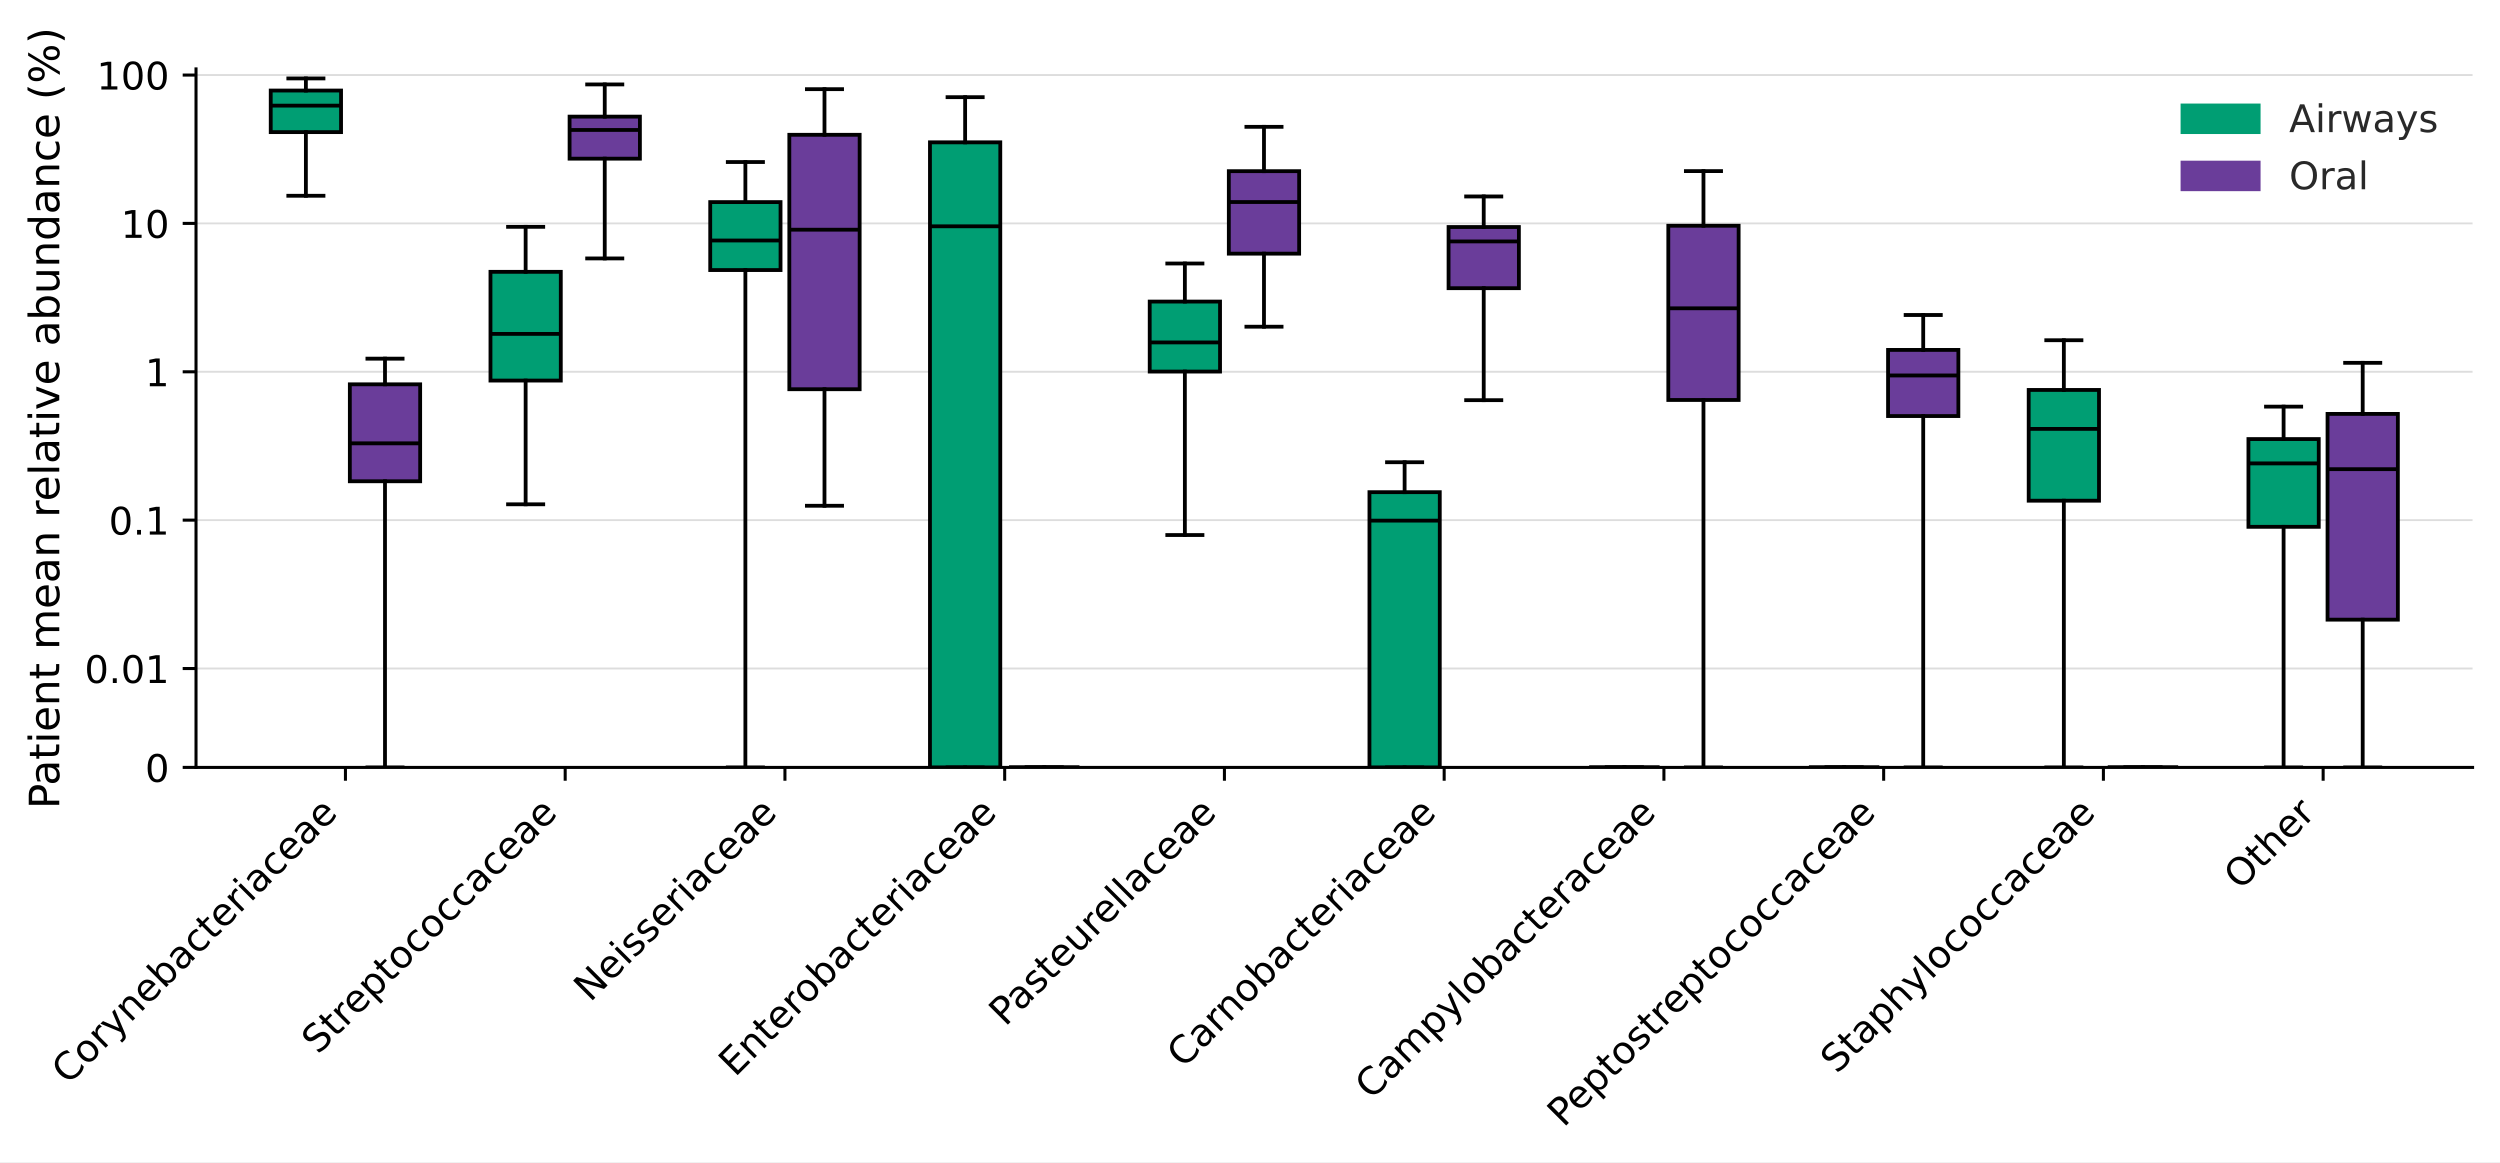
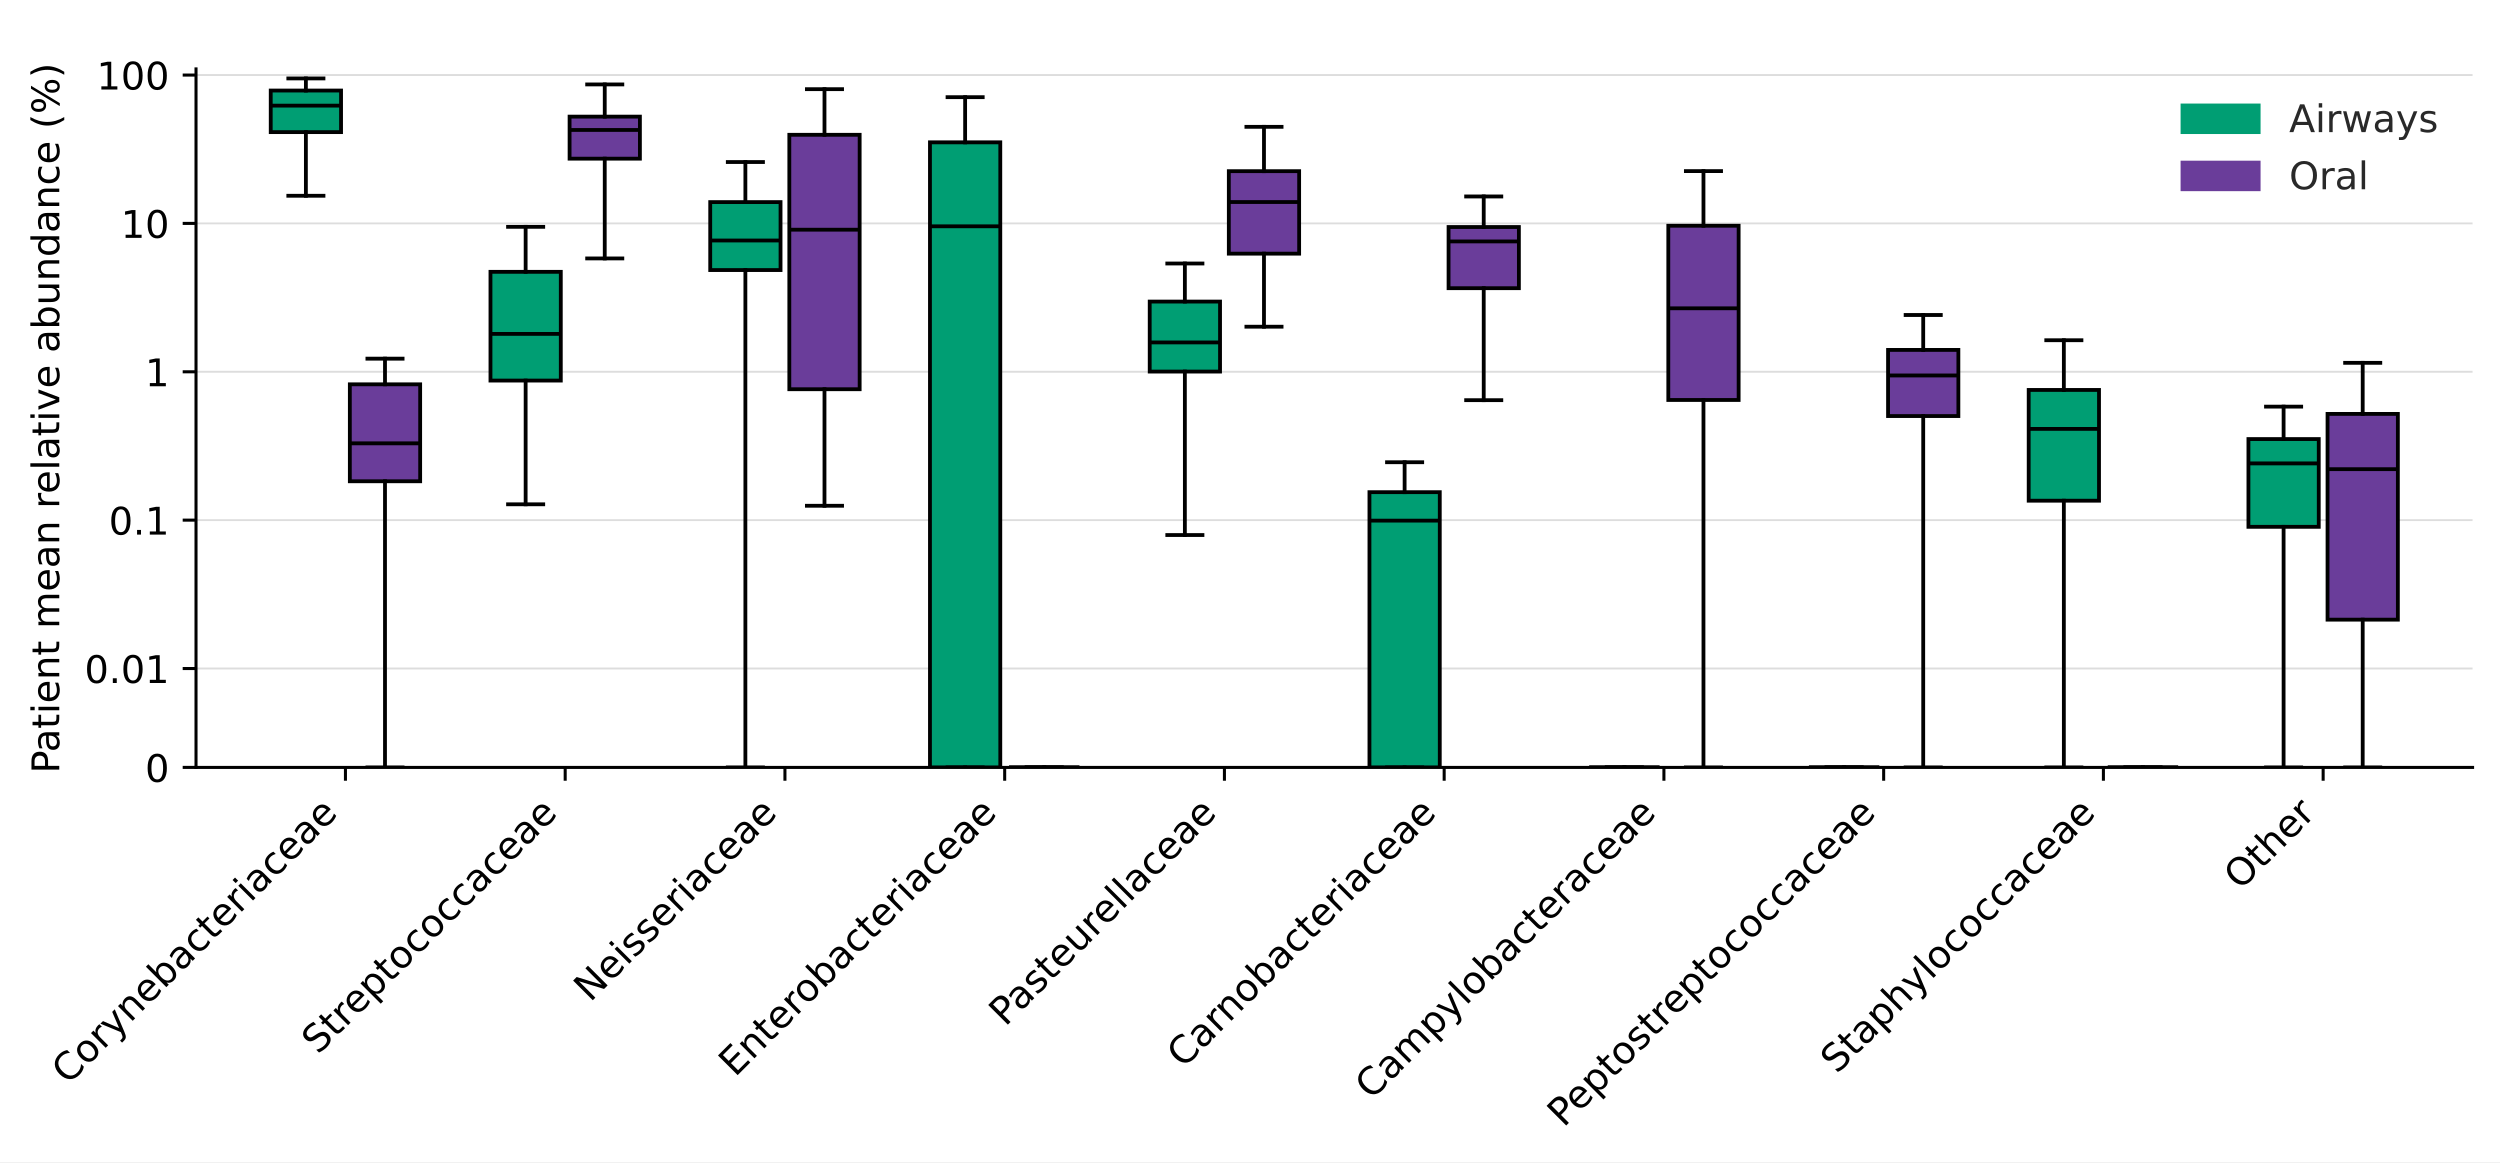
<svg xmlns="http://www.w3.org/2000/svg" xmlns:xlink="http://www.w3.org/1999/xlink" width="656.4pt" height="305.108pt" viewBox="0 0 656.4 305.108" version="1.1">
  <defs>
    <style type="text/css">*{stroke-linejoin: round; stroke-linecap: butt}</style>
  </defs>
  <g id="figure_1">
    <g id="patch_1">
      <path d="M 0 305.108 L 656.4 305.108 L 656.4 0 L 0 0 z " style="fill: #ffffff" />
    </g>
    <g id="axes_1">
      <g id="patch_2">
        <path d="M 51.466 201.494 L 649.2 201.494 L 649.2 18.092 L 51.466 18.092 z " style="fill: #ffffff" />
      </g>
      <g id="matplotlib.axis_1">
        <g id="xtick_1">
          <g id="line2d_1">
            <defs>
              <path id="m7e1e2d2e5b" d="M 0 0 L 0 3.5 " style="stroke: #000000; stroke-width: 0.8" />
            </defs>
            <g>
              <use xlink:href="#m7e1e2d2e5b" x="90.7" y="201.494" style="stroke: #000000; stroke-width: 0.8" />
            </g>
          </g>
          <g id="text_1">
            <text style="font-size: 10px; font-family: 'DejaVu Sans'" transform="translate(17.85191 285.0165) rotate(-45)">Corynebacteriaceae</text>
          </g>
        </g>
        <g id="xtick_2">
          <g id="line2d_2">
            <g>
              <use xlink:href="#m7e1e2d2e5b" x="148.396" y="201.494" style="stroke: #000000; stroke-width: 0.8" />
            </g>
          </g>
          <g id="text_2">
            <text style="font-size: 10px; font-family: 'DejaVu Sans'" transform="translate(83.49978 277.0643) rotate(-45)">Streptococcaceae</text>
          </g>
        </g>
        <g id="xtick_3">
          <g id="line2d_3">
            <g>
              <use xlink:href="#m7e1e2d2e5b" x="206.092" y="201.494" style="stroke: #000000; stroke-width: 0.8" />
            </g>
          </g>
          <g id="text_3">
            <text style="font-size: 10px; font-family: 'DejaVu Sans'" transform="translate(154.9426 263.3182) rotate(-45)">Neisseriaceae</text>
          </g>
        </g>
        <g id="xtick_4">
          <g id="line2d_4">
            <g>
              <use xlink:href="#m7e1e2d2e5b" x="263.789" y="201.494" style="stroke: #000000; stroke-width: 0.8" />
            </g>
          </g>
          <g id="text_4">
            <text style="font-size: 10px; font-family: 'DejaVu Sans'" transform="translate(192.9791 282.978) rotate(-45)">Enterobacteriaceae</text>
          </g>
        </g>
        <g id="xtick_5">
          <g id="line2d_5">
            <g>
              <use xlink:href="#m7e1e2d2e5b" x="321.485" y="201.494" style="stroke: #000000; stroke-width: 0.8" />
            </g>
          </g>
          <g id="text_5">
            <text style="font-size: 10px; font-family: 'DejaVu Sans'" transform="translate(263.9314 269.722) rotate(-45)">Pasteurellaceae</text>
          </g>
        </g>
        <g id="xtick_6">
          <g id="line2d_6">
            <g>
              <use xlink:href="#m7e1e2d2e5b" x="379.181" y="201.494" style="stroke: #000000; stroke-width: 0.8" />
            </g>
          </g>
          <g id="text_6">
            <text style="font-size: 10px; font-family: 'DejaVu Sans'" transform="translate(310.6597 280.6899) rotate(-45)">Carnobacteriaceae</text>
          </g>
        </g>
        <g id="xtick_7">
          <g id="line2d_7">
            <g>
              <use xlink:href="#m7e1e2d2e5b" x="436.877" y="201.494" style="stroke: #000000; stroke-width: 0.8" />
            </g>
          </g>
          <g id="text_7">
            <text style="font-size: 10px; font-family: 'DejaVu Sans'" transform="translate(360.0585 288.9873) rotate(-45)">Campylobacteraceae</text>
          </g>
        </g>
        <g id="xtick_8">
          <g id="line2d_8">
            <g>
              <use xlink:href="#m7e1e2d2e5b" x="494.574" y="201.494" style="stroke: #000000; stroke-width: 0.8" />
            </g>
          </g>
          <g id="text_8">
            <text style="font-size: 10px; font-family: 'DejaVu Sans'" transform="translate(410.5323 296.2092) rotate(-45)">Peptostreptococcaceae</text>
          </g>
        </g>
        <g id="xtick_9">
          <g id="line2d_9">
            <g>
              <use xlink:href="#m7e1e2d2e5b" x="552.27" y="201.494" style="stroke: #000000; stroke-width: 0.8" />
            </g>
          </g>
          <g id="text_9">
            <text style="font-size: 10px; font-family: 'DejaVu Sans'" transform="translate(482.2834 282.1549) rotate(-45)">Staphylococcaceae</text>
          </g>
        </g>
        <g id="xtick_10">
          <g id="line2d_10">
            <g>
              <use xlink:href="#m7e1e2d2e5b" x="609.966" y="201.494" style="stroke: #000000; stroke-width: 0.8" />
            </g>
          </g>
          <g id="text_10">
            <text style="font-size: 10px; font-family: 'DejaVu Sans'" transform="translate(588.19 233.9446) rotate(-45)">Other</text>
          </g>
        </g>
      </g>
      <g id="matplotlib.axis_2">
        <g id="ytick_1">
          <g id="line2d_11">
            <path d="M 51.466 201.494 L 649.2 201.494 " clip-path="url(#pf8852e4761)" style="fill: none; stroke: #dddddd; stroke-width: 0.5; stroke-linecap: square" />
          </g>
          <g id="line2d_12">
            <defs>
              <path id="m4d95c9ac44" d="M 0 0 L -3.5 0 " style="stroke: #000000; stroke-width: 0.8" />
            </defs>
            <g>
              <use xlink:href="#m4d95c9ac44" x="51.466" y="201.494" style="stroke: #000000; stroke-width: 0.8" />
            </g>
          </g>
          <g id="text_11">
            <text style="font-size: 10px; font-family: 'DejaVu Sans'; text-anchor: end" x="44.466" y="205.293" transform="rotate(-0 44.46648 205.2931)">0</text>
          </g>
        </g>
        <g id="ytick_2">
          <g id="line2d_13">
            <path d="M 51.466 175.524 L 649.2 175.524 " clip-path="url(#pf8852e4761)" style="fill: none; stroke: #dddddd; stroke-width: 0.5; stroke-linecap: square" />
          </g>
          <g id="line2d_14">
            <g>
              <use xlink:href="#m4d95c9ac44" x="51.466" y="175.524" style="stroke: #000000; stroke-width: 0.8" />
            </g>
          </g>
          <g id="text_12">
            <text style="font-size: 10px; font-family: 'DejaVu Sans'; text-anchor: end" x="44.466" y="179.323" transform="rotate(-0 44.46648 179.3231)">0.01</text>
          </g>
        </g>
        <g id="ytick_3">
          <g id="line2d_15">
            <path d="M 51.466 136.569 L 649.2 136.569 " clip-path="url(#pf8852e4761)" style="fill: none; stroke: #dddddd; stroke-width: 0.5; stroke-linecap: square" />
          </g>
          <g id="line2d_16">
            <g>
              <use xlink:href="#m4d95c9ac44" x="51.466" y="136.569" style="stroke: #000000; stroke-width: 0.8" />
            </g>
          </g>
          <g id="text_13">
            <text style="font-size: 10px; font-family: 'DejaVu Sans'; text-anchor: end" x="44.466" y="140.368" transform="rotate(-0 44.46648 140.3681)">0.1</text>
          </g>
        </g>
        <g id="ytick_4">
          <g id="line2d_17">
            <path d="M 51.466 97.614 L 649.2 97.614 " clip-path="url(#pf8852e4761)" style="fill: none; stroke: #dddddd; stroke-width: 0.5; stroke-linecap: square" />
          </g>
          <g id="line2d_18">
            <g>
              <use xlink:href="#m4d95c9ac44" x="51.466" y="97.614" style="stroke: #000000; stroke-width: 0.8" />
            </g>
          </g>
          <g id="text_14">
            <text style="font-size: 10px; font-family: 'DejaVu Sans'; text-anchor: end" x="44.466" y="101.413" transform="rotate(-0 44.46648 101.4131)">1</text>
          </g>
        </g>
        <g id="ytick_5">
          <g id="line2d_19">
            <path d="M 51.466 58.659 L 649.2 58.659 " clip-path="url(#pf8852e4761)" style="fill: none; stroke: #dddddd; stroke-width: 0.5; stroke-linecap: square" />
          </g>
          <g id="line2d_20">
            <g>
              <use xlink:href="#m4d95c9ac44" x="51.466" y="58.659" style="stroke: #000000; stroke-width: 0.8" />
            </g>
          </g>
          <g id="text_15">
            <text style="font-size: 10px; font-family: 'DejaVu Sans'; text-anchor: end" x="44.466" y="62.458" transform="rotate(-0 44.46648 62.45811)">10</text>
          </g>
        </g>
        <g id="ytick_6">
          <g id="line2d_21">
            <path d="M 51.466 19.704 L 649.2 19.704 " clip-path="url(#pf8852e4761)" style="fill: none; stroke: #dddddd; stroke-width: 0.5; stroke-linecap: square" />
          </g>
          <g id="line2d_22">
            <g>
              <use xlink:href="#m4d95c9ac44" x="51.466" y="19.704" style="stroke: #000000; stroke-width: 0.8" />
            </g>
          </g>
          <g id="text_16">
            <text style="font-size: 10px; font-family: 'DejaVu Sans'; text-anchor: end" x="44.466" y="23.503" transform="rotate(-0 44.46648 23.50311)">100</text>
          </g>
        </g>
        <g id="text_17">
-           <text style="font-size: 11px; font-family: 'DejaVu Sans'; text-anchor: middle" x="15.558" y="109.793" transform="rotate(-90 15.55828 109.793)">Patient mean relative abundance (%)</text>
+           <text style="font-size: 10px; font-family: 'DejaVu Sans'; text-anchor: middle" x="15.558" y="109.793" transform="rotate(-90 15.55828 109.793)">Patient mean relative abundance (%)</text>
        </g>
      </g>
      <g id="patch_3">
        <path d="M 71.083 34.689 L 89.546 34.689 L 89.546 23.772 L 71.083 23.772 L 71.083 34.689 z " clip-path="url(#pf8852e4761)" style="fill: #009e73; stroke: #000000; stroke-linejoin: miter" />
      </g>
      <g id="line2d_23">
        <path d="M 80.315 34.689 L 80.315 51.403 " clip-path="url(#pf8852e4761)" style="fill: none; stroke: #000000; stroke-linecap: square" />
      </g>
      <g id="line2d_24">
        <path d="M 80.315 23.772 L 80.315 20.586 " clip-path="url(#pf8852e4761)" style="fill: none; stroke: #000000; stroke-linecap: square" />
      </g>
      <g id="line2d_25">
        <path d="M 75.699 51.403 L 84.93 51.403 " clip-path="url(#pf8852e4761)" style="fill: none; stroke: #000000; stroke-linecap: square" />
      </g>
      <g id="line2d_26">
        <path d="M 75.699 20.586 L 84.93 20.586 " clip-path="url(#pf8852e4761)" style="fill: none; stroke: #000000; stroke-linecap: square" />
      </g>
      <g id="patch_4">
        <path d="M 128.779 99.922 L 147.242 99.922 L 147.242 71.372 L 128.779 71.372 L 128.779 99.922 z " clip-path="url(#pf8852e4761)" style="fill: #009e73; stroke: #000000; stroke-linejoin: miter" />
      </g>
      <g id="line2d_27">
        <path d="M 138.011 99.922 L 138.011 132.406 " clip-path="url(#pf8852e4761)" style="fill: none; stroke: #000000; stroke-linecap: square" />
      </g>
      <g id="line2d_28">
        <path d="M 138.011 71.372 L 138.011 59.552 " clip-path="url(#pf8852e4761)" style="fill: none; stroke: #000000; stroke-linecap: square" />
      </g>
      <g id="line2d_29">
        <path d="M 133.395 132.406 L 142.627 132.406 " clip-path="url(#pf8852e4761)" style="fill: none; stroke: #000000; stroke-linecap: square" />
      </g>
      <g id="line2d_30">
        <path d="M 133.395 59.552 L 142.627 59.552 " clip-path="url(#pf8852e4761)" style="fill: none; stroke: #000000; stroke-linecap: square" />
      </g>
      <g id="patch_5">
        <path d="M 186.476 70.906 L 204.938 70.906 L 204.938 53.064 L 186.476 53.064 L 186.476 70.906 z " clip-path="url(#pf8852e4761)" style="fill: #009e73; stroke: #000000; stroke-linejoin: miter" />
      </g>
      <g id="line2d_31">
        <path d="M 195.707 70.906 L 195.707 201.494 " clip-path="url(#pf8852e4761)" style="fill: none; stroke: #000000; stroke-linecap: square" />
      </g>
      <g id="line2d_32">
        <path d="M 195.707 53.064 L 195.707 42.538 " clip-path="url(#pf8852e4761)" style="fill: none; stroke: #000000; stroke-linecap: square" />
      </g>
      <g id="line2d_33">
        <path d="M 191.091 201.494 L 200.323 201.494 " clip-path="url(#pf8852e4761)" style="fill: none; stroke: #000000; stroke-linecap: square" />
      </g>
      <g id="line2d_34">
        <path d="M 191.091 42.538 L 200.323 42.538 " clip-path="url(#pf8852e4761)" style="fill: none; stroke: #000000; stroke-linecap: square" />
      </g>
      <g id="patch_6">
        <path d="M 244.172 201.494 L 262.635 201.494 L 262.635 37.371 L 244.172 37.371 L 244.172 201.494 z " clip-path="url(#pf8852e4761)" style="fill: #009e73; stroke: #000000; stroke-linejoin: miter" />
      </g>
      <g id="line2d_35">
        <path d="M 253.403 201.494 L 253.403 201.494 " clip-path="url(#pf8852e4761)" style="fill: none; stroke: #000000; stroke-linecap: square" />
      </g>
      <g id="line2d_36">
        <path d="M 253.403 37.371 L 253.403 25.514 " clip-path="url(#pf8852e4761)" style="fill: none; stroke: #000000; stroke-linecap: square" />
      </g>
      <g id="line2d_37">
        <path d="M 248.788 201.494 L 258.019 201.494 " clip-path="url(#pf8852e4761)" style="fill: none; stroke: #000000; stroke-linecap: square" />
      </g>
      <g id="line2d_38">
        <path d="M 248.788 25.514 L 258.019 25.514 " clip-path="url(#pf8852e4761)" style="fill: none; stroke: #000000; stroke-linecap: square" />
      </g>
      <g id="patch_7">
        <path d="M 301.868 97.56 L 320.331 97.56 L 320.331 79.18 L 301.868 79.18 L 301.868 97.56 z " clip-path="url(#pf8852e4761)" style="fill: #009e73; stroke: #000000; stroke-linejoin: miter" />
      </g>
      <g id="line2d_39">
        <path d="M 311.1 97.56 L 311.1 140.478 " clip-path="url(#pf8852e4761)" style="fill: none; stroke: #000000; stroke-linecap: square" />
      </g>
      <g id="line2d_40">
        <path d="M 311.1 79.18 L 311.1 69.181 " clip-path="url(#pf8852e4761)" style="fill: none; stroke: #000000; stroke-linecap: square" />
      </g>
      <g id="line2d_41">
        <path d="M 306.484 140.478 L 315.715 140.478 " clip-path="url(#pf8852e4761)" style="fill: none; stroke: #000000; stroke-linecap: square" />
      </g>
      <g id="line2d_42">
        <path d="M 306.484 69.181 L 315.715 69.181 " clip-path="url(#pf8852e4761)" style="fill: none; stroke: #000000; stroke-linecap: square" />
      </g>
      <g id="patch_8">
        <path d="M 359.564 201.494 L 378.027 201.494 L 378.027 129.217 L 359.564 129.217 L 359.564 201.494 z " clip-path="url(#pf8852e4761)" style="fill: #009e73; stroke: #000000; stroke-linejoin: miter" />
      </g>
      <g id="line2d_43">
        <path d="M 368.796 201.494 L 368.796 201.494 " clip-path="url(#pf8852e4761)" style="fill: none; stroke: #000000; stroke-linecap: square" />
      </g>
      <g id="line2d_44">
        <path d="M 368.796 129.217 L 368.796 121.368 " clip-path="url(#pf8852e4761)" style="fill: none; stroke: #000000; stroke-linecap: square" />
      </g>
      <g id="line2d_45">
        <path d="M 364.18 201.494 L 373.411 201.494 " clip-path="url(#pf8852e4761)" style="fill: none; stroke: #000000; stroke-linecap: square" />
      </g>
      <g id="line2d_46">
        <path d="M 364.18 121.368 L 373.411 121.368 " clip-path="url(#pf8852e4761)" style="fill: none; stroke: #000000; stroke-linecap: square" />
      </g>
      <g id="patch_9">
        <path d="M 417.261 201.494 L 435.723 201.494 L 435.723 201.494 L 417.261 201.494 L 417.261 201.494 z " clip-path="url(#pf8852e4761)" style="fill: #009e73; stroke: #000000; stroke-linejoin: miter" />
      </g>
      <g id="line2d_47">
        <path d="M 426.492 201.494 L 426.492 201.494 " clip-path="url(#pf8852e4761)" style="fill: none; stroke: #000000; stroke-linecap: square" />
      </g>
      <g id="line2d_48">
        <path d="M 426.492 201.494 L 426.492 201.494 " clip-path="url(#pf8852e4761)" style="fill: none; stroke: #000000; stroke-linecap: square" />
      </g>
      <g id="line2d_49">
        <path d="M 421.876 201.494 L 431.108 201.494 " clip-path="url(#pf8852e4761)" style="fill: none; stroke: #000000; stroke-linecap: square" />
      </g>
      <g id="line2d_50">
        <path d="M 421.876 201.494 L 431.108 201.494 " clip-path="url(#pf8852e4761)" style="fill: none; stroke: #000000; stroke-linecap: square" />
      </g>
      <g id="patch_10">
        <path d="M 474.957 201.494 L 493.42 201.494 L 493.42 201.494 L 474.957 201.494 L 474.957 201.494 z " clip-path="url(#pf8852e4761)" style="fill: #009e73; stroke: #000000; stroke-linejoin: miter" />
      </g>
      <g id="line2d_51">
        <path d="M 484.188 201.494 L 484.188 201.494 " clip-path="url(#pf8852e4761)" style="fill: none; stroke: #000000; stroke-linecap: square" />
      </g>
      <g id="line2d_52">
        <path d="M 484.188 201.494 L 484.188 201.494 " clip-path="url(#pf8852e4761)" style="fill: none; stroke: #000000; stroke-linecap: square" />
      </g>
      <g id="line2d_53">
        <path d="M 479.573 201.494 L 488.804 201.494 " clip-path="url(#pf8852e4761)" style="fill: none; stroke: #000000; stroke-linecap: square" />
      </g>
      <g id="line2d_54">
        <path d="M 479.573 201.494 L 488.804 201.494 " clip-path="url(#pf8852e4761)" style="fill: none; stroke: #000000; stroke-linecap: square" />
      </g>
      <g id="patch_11">
        <path d="M 532.653 131.463 L 551.116 131.463 L 551.116 102.386 L 532.653 102.386 L 532.653 131.463 z " clip-path="url(#pf8852e4761)" style="fill: #009e73; stroke: #000000; stroke-linejoin: miter" />
      </g>
      <g id="line2d_55">
        <path d="M 541.885 131.463 L 541.885 201.494 " clip-path="url(#pf8852e4761)" style="fill: none; stroke: #000000; stroke-linecap: square" />
      </g>
      <g id="line2d_56">
        <path d="M 541.885 102.386 L 541.885 89.332 " clip-path="url(#pf8852e4761)" style="fill: none; stroke: #000000; stroke-linecap: square" />
      </g>
      <g id="line2d_57">
        <path d="M 537.269 201.494 L 546.5 201.494 " clip-path="url(#pf8852e4761)" style="fill: none; stroke: #000000; stroke-linecap: square" />
      </g>
      <g id="line2d_58">
        <path d="M 537.269 89.332 L 546.5 89.332 " clip-path="url(#pf8852e4761)" style="fill: none; stroke: #000000; stroke-linecap: square" />
      </g>
      <g id="patch_12">
        <path d="M 590.349 138.322 L 608.812 138.322 L 608.812 115.28 L 590.349 115.28 L 590.349 138.322 z " clip-path="url(#pf8852e4761)" style="fill: #009e73; stroke: #000000; stroke-linejoin: miter" />
      </g>
      <g id="line2d_59">
        <path d="M 599.581 138.322 L 599.581 201.494 " clip-path="url(#pf8852e4761)" style="fill: none; stroke: #000000; stroke-linecap: square" />
      </g>
      <g id="line2d_60">
        <path d="M 599.581 115.28 L 599.581 106.763 " clip-path="url(#pf8852e4761)" style="fill: none; stroke: #000000; stroke-linecap: square" />
      </g>
      <g id="line2d_61">
        <path d="M 594.965 201.494 L 604.196 201.494 " clip-path="url(#pf8852e4761)" style="fill: none; stroke: #000000; stroke-linecap: square" />
      </g>
      <g id="line2d_62">
        <path d="M 594.965 106.763 L 604.196 106.763 " clip-path="url(#pf8852e4761)" style="fill: none; stroke: #000000; stroke-linecap: square" />
      </g>
      <g id="patch_13">
        <path d="M 91.854 126.362 L 110.317 126.362 L 110.317 100.907 L 91.854 100.907 L 91.854 126.362 z " clip-path="url(#pf8852e4761)" style="fill: #6a3d9a; stroke: #000000; stroke-linejoin: miter" />
      </g>
      <g id="line2d_63">
        <path d="M 101.085 126.362 L 101.085 201.494 " clip-path="url(#pf8852e4761)" style="fill: none; stroke: #000000; stroke-linecap: square" />
      </g>
      <g id="line2d_64">
        <path d="M 101.085 100.907 L 101.085 94.171 " clip-path="url(#pf8852e4761)" style="fill: none; stroke: #000000; stroke-linecap: square" />
      </g>
      <g id="line2d_65">
        <path d="M 96.47 201.494 L 105.701 201.494 " clip-path="url(#pf8852e4761)" style="fill: none; stroke: #000000; stroke-linecap: square" />
      </g>
      <g id="line2d_66">
        <path d="M 96.47 94.171 L 105.701 94.171 " clip-path="url(#pf8852e4761)" style="fill: none; stroke: #000000; stroke-linecap: square" />
      </g>
      <g id="patch_14">
        <path d="M 149.55 41.66 L 168.013 41.66 L 168.013 30.621 L 149.55 30.621 L 149.55 41.66 z " clip-path="url(#pf8852e4761)" style="fill: #6a3d9a; stroke: #000000; stroke-linejoin: miter" />
      </g>
      <g id="line2d_67">
        <path d="M 158.781 41.66 L 158.781 67.853 " clip-path="url(#pf8852e4761)" style="fill: none; stroke: #000000; stroke-linecap: square" />
      </g>
      <g id="line2d_68">
        <path d="M 158.781 30.621 L 158.781 22.169 " clip-path="url(#pf8852e4761)" style="fill: none; stroke: #000000; stroke-linecap: square" />
      </g>
      <g id="line2d_69">
        <path d="M 154.166 67.853 L 163.397 67.853 " clip-path="url(#pf8852e4761)" style="fill: none; stroke: #000000; stroke-linecap: square" />
      </g>
      <g id="line2d_70">
        <path d="M 154.166 22.169 L 163.397 22.169 " clip-path="url(#pf8852e4761)" style="fill: none; stroke: #000000; stroke-linecap: square" />
      </g>
      <g id="patch_15">
        <path d="M 207.246 102.195 L 225.709 102.195 L 225.709 35.393 L 207.246 35.393 L 207.246 102.195 z " clip-path="url(#pf8852e4761)" style="fill: #6a3d9a; stroke: #000000; stroke-linejoin: miter" />
      </g>
      <g id="line2d_71">
        <path d="M 216.478 102.195 L 216.478 132.797 " clip-path="url(#pf8852e4761)" style="fill: none; stroke: #000000; stroke-linecap: square" />
      </g>
      <g id="line2d_72">
        <path d="M 216.478 35.393 L 216.478 23.417 " clip-path="url(#pf8852e4761)" style="fill: none; stroke: #000000; stroke-linecap: square" />
      </g>
      <g id="line2d_73">
        <path d="M 211.862 132.797 L 221.093 132.797 " clip-path="url(#pf8852e4761)" style="fill: none; stroke: #000000; stroke-linecap: square" />
      </g>
      <g id="line2d_74">
        <path d="M 211.862 23.417 L 221.093 23.417 " clip-path="url(#pf8852e4761)" style="fill: none; stroke: #000000; stroke-linecap: square" />
      </g>
      <g id="patch_16">
        <path d="M 264.943 201.494 L 283.405 201.494 L 283.405 201.494 L 264.943 201.494 L 264.943 201.494 z " clip-path="url(#pf8852e4761)" style="fill: #6a3d9a; stroke: #000000; stroke-linejoin: miter" />
      </g>
      <g id="line2d_75">
        <path d="M 274.174 201.494 L 274.174 201.494 " clip-path="url(#pf8852e4761)" style="fill: none; stroke: #000000; stroke-linecap: square" />
      </g>
      <g id="line2d_76">
        <path d="M 274.174 201.494 L 274.174 201.494 " clip-path="url(#pf8852e4761)" style="fill: none; stroke: #000000; stroke-linecap: square" />
      </g>
      <g id="line2d_77">
        <path d="M 269.558 201.494 L 278.79 201.494 " clip-path="url(#pf8852e4761)" style="fill: none; stroke: #000000; stroke-linecap: square" />
      </g>
      <g id="line2d_78">
        <path d="M 269.558 201.494 L 278.79 201.494 " clip-path="url(#pf8852e4761)" style="fill: none; stroke: #000000; stroke-linecap: square" />
      </g>
      <g id="patch_17">
        <path d="M 322.639 66.6 L 341.102 66.6 L 341.102 44.943 L 322.639 44.943 L 322.639 66.6 z " clip-path="url(#pf8852e4761)" style="fill: #6a3d9a; stroke: #000000; stroke-linejoin: miter" />
      </g>
      <g id="line2d_79">
        <path d="M 331.87 66.6 L 331.87 85.781 " clip-path="url(#pf8852e4761)" style="fill: none; stroke: #000000; stroke-linecap: square" />
      </g>
      <g id="line2d_80">
        <path d="M 331.87 44.943 L 331.87 33.299 " clip-path="url(#pf8852e4761)" style="fill: none; stroke: #000000; stroke-linecap: square" />
      </g>
      <g id="line2d_81">
        <path d="M 327.255 85.781 L 336.486 85.781 " clip-path="url(#pf8852e4761)" style="fill: none; stroke: #000000; stroke-linecap: square" />
      </g>
      <g id="line2d_82">
        <path d="M 327.255 33.299 L 336.486 33.299 " clip-path="url(#pf8852e4761)" style="fill: none; stroke: #000000; stroke-linecap: square" />
      </g>
      <g id="patch_18">
        <path d="M 380.335 75.667 L 398.798 75.667 L 398.798 59.607 L 380.335 59.607 L 380.335 75.667 z " clip-path="url(#pf8852e4761)" style="fill: #6a3d9a; stroke: #000000; stroke-linejoin: miter" />
      </g>
      <g id="line2d_83">
        <path d="M 389.566 75.667 L 389.566 105.066 " clip-path="url(#pf8852e4761)" style="fill: none; stroke: #000000; stroke-linecap: square" />
      </g>
      <g id="line2d_84">
        <path d="M 389.566 59.607 L 389.566 51.585 " clip-path="url(#pf8852e4761)" style="fill: none; stroke: #000000; stroke-linecap: square" />
      </g>
      <g id="line2d_85">
        <path d="M 384.951 105.066 L 394.182 105.066 " clip-path="url(#pf8852e4761)" style="fill: none; stroke: #000000; stroke-linecap: square" />
      </g>
      <g id="line2d_86">
        <path d="M 384.951 51.585 L 394.182 51.585 " clip-path="url(#pf8852e4761)" style="fill: none; stroke: #000000; stroke-linecap: square" />
      </g>
      <g id="patch_19">
        <path d="M 438.031 105.018 L 456.494 105.018 L 456.494 59.272 L 438.031 59.272 L 438.031 105.018 z " clip-path="url(#pf8852e4761)" style="fill: #6a3d9a; stroke: #000000; stroke-linejoin: miter" />
      </g>
      <g id="line2d_87">
        <path d="M 447.263 105.018 L 447.263 201.494 " clip-path="url(#pf8852e4761)" style="fill: none; stroke: #000000; stroke-linecap: square" />
      </g>
      <g id="line2d_88">
        <path d="M 447.263 59.272 L 447.263 44.918 " clip-path="url(#pf8852e4761)" style="fill: none; stroke: #000000; stroke-linecap: square" />
      </g>
      <g id="line2d_89">
        <path d="M 442.647 201.494 L 451.878 201.494 " clip-path="url(#pf8852e4761)" style="fill: none; stroke: #000000; stroke-linecap: square" />
      </g>
      <g id="line2d_90">
        <path d="M 442.647 44.918 L 451.878 44.918 " clip-path="url(#pf8852e4761)" style="fill: none; stroke: #000000; stroke-linecap: square" />
      </g>
      <g id="patch_20">
        <path d="M 495.728 109.238 L 514.19 109.238 L 514.19 91.875 L 495.728 91.875 L 495.728 109.238 z " clip-path="url(#pf8852e4761)" style="fill: #6a3d9a; stroke: #000000; stroke-linejoin: miter" />
      </g>
      <g id="line2d_91">
        <path d="M 504.959 109.238 L 504.959 201.494 " clip-path="url(#pf8852e4761)" style="fill: none; stroke: #000000; stroke-linecap: square" />
      </g>
      <g id="line2d_92">
        <path d="M 504.959 91.875 L 504.959 82.706 " clip-path="url(#pf8852e4761)" style="fill: none; stroke: #000000; stroke-linecap: square" />
      </g>
      <g id="line2d_93">
        <path d="M 500.343 201.494 L 509.575 201.494 " clip-path="url(#pf8852e4761)" style="fill: none; stroke: #000000; stroke-linecap: square" />
      </g>
      <g id="line2d_94">
        <path d="M 500.343 82.706 L 509.575 82.706 " clip-path="url(#pf8852e4761)" style="fill: none; stroke: #000000; stroke-linecap: square" />
      </g>
      <g id="patch_21">
        <path d="M 553.424 201.494 L 571.887 201.494 L 571.887 201.494 L 553.424 201.494 L 553.424 201.494 z " clip-path="url(#pf8852e4761)" style="fill: #6a3d9a; stroke: #000000; stroke-linejoin: miter" />
      </g>
      <g id="line2d_95">
        <path d="M 562.655 201.494 L 562.655 201.494 " clip-path="url(#pf8852e4761)" style="fill: none; stroke: #000000; stroke-linecap: square" />
      </g>
      <g id="line2d_96">
        <path d="M 562.655 201.494 L 562.655 201.494 " clip-path="url(#pf8852e4761)" style="fill: none; stroke: #000000; stroke-linecap: square" />
      </g>
      <g id="line2d_97">
        <path d="M 558.039 201.494 L 567.271 201.494 " clip-path="url(#pf8852e4761)" style="fill: none; stroke: #000000; stroke-linecap: square" />
      </g>
      <g id="line2d_98">
        <path d="M 558.039 201.494 L 567.271 201.494 " clip-path="url(#pf8852e4761)" style="fill: none; stroke: #000000; stroke-linecap: square" />
      </g>
      <g id="patch_22">
        <path d="M 611.12 162.697 L 629.583 162.697 L 629.583 108.676 L 611.12 108.676 L 611.12 162.697 z " clip-path="url(#pf8852e4761)" style="fill: #6a3d9a; stroke: #000000; stroke-linejoin: miter" />
      </g>
      <g id="line2d_99">
        <path d="M 620.351 162.697 L 620.351 201.494 " clip-path="url(#pf8852e4761)" style="fill: none; stroke: #000000; stroke-linecap: square" />
      </g>
      <g id="line2d_100">
        <path d="M 620.351 108.676 L 620.351 95.27 " clip-path="url(#pf8852e4761)" style="fill: none; stroke: #000000; stroke-linecap: square" />
      </g>
      <g id="line2d_101">
        <path d="M 615.736 201.494 L 624.967 201.494 " clip-path="url(#pf8852e4761)" style="fill: none; stroke: #000000; stroke-linecap: square" />
      </g>
      <g id="line2d_102">
        <path d="M 615.736 95.27 L 624.967 95.27 " clip-path="url(#pf8852e4761)" style="fill: none; stroke: #000000; stroke-linecap: square" />
      </g>
      <g id="line2d_103">
        <path d="M 71.083 27.739 L 89.546 27.739 " clip-path="url(#pf8852e4761)" style="fill: none; stroke: #000000" />
      </g>
      <g id="line2d_104">
        <path d="M 128.779 87.671 L 147.242 87.671 " clip-path="url(#pf8852e4761)" style="fill: none; stroke: #000000" />
      </g>
      <g id="line2d_105">
        <path d="M 186.476 63.14 L 204.938 63.14 " clip-path="url(#pf8852e4761)" style="fill: none; stroke: #000000" />
      </g>
      <g id="line2d_106">
        <path d="M 244.172 59.41 L 262.635 59.41 " clip-path="url(#pf8852e4761)" style="fill: none; stroke: #000000" />
      </g>
      <g id="line2d_107">
        <path d="M 301.868 89.904 L 320.331 89.904 " clip-path="url(#pf8852e4761)" style="fill: none; stroke: #000000" />
      </g>
      <g id="line2d_108">
        <path d="M 359.564 136.693 L 378.027 136.693 " clip-path="url(#pf8852e4761)" style="fill: none; stroke: #000000" />
      </g>
      <g id="line2d_109">
        <path d="M 417.261 201.494 L 435.723 201.494 " clip-path="url(#pf8852e4761)" style="fill: none; stroke: #000000" />
      </g>
      <g id="line2d_110">
        <path d="M 474.957 201.494 L 493.42 201.494 " clip-path="url(#pf8852e4761)" style="fill: none; stroke: #000000" />
      </g>
      <g id="line2d_111">
        <path d="M 532.653 112.606 L 551.116 112.606 " clip-path="url(#pf8852e4761)" style="fill: none; stroke: #000000" />
      </g>
      <g id="line2d_112">
        <path d="M 590.349 121.671 L 608.812 121.671 " clip-path="url(#pf8852e4761)" style="fill: none; stroke: #000000" />
      </g>
      <g id="line2d_113">
        <path d="M 91.854 116.402 L 110.317 116.402 " clip-path="url(#pf8852e4761)" style="fill: none; stroke: #000000" />
      </g>
      <g id="line2d_114">
        <path d="M 149.55 34.118 L 168.013 34.118 " clip-path="url(#pf8852e4761)" style="fill: none; stroke: #000000" />
      </g>
      <g id="line2d_115">
        <path d="M 207.246 60.311 L 225.709 60.311 " clip-path="url(#pf8852e4761)" style="fill: none; stroke: #000000" />
      </g>
      <g id="line2d_116">
        <path d="M 264.943 201.494 L 283.405 201.494 " clip-path="url(#pf8852e4761)" style="fill: none; stroke: #000000" />
      </g>
      <g id="line2d_117">
        <path d="M 322.639 53.052 L 341.102 53.052 " clip-path="url(#pf8852e4761)" style="fill: none; stroke: #000000" />
      </g>
      <g id="line2d_118">
        <path d="M 380.335 63.392 L 398.798 63.392 " clip-path="url(#pf8852e4761)" style="fill: none; stroke: #000000" />
      </g>
      <g id="line2d_119">
        <path d="M 438.031 80.949 L 456.494 80.949 " clip-path="url(#pf8852e4761)" style="fill: none; stroke: #000000" />
      </g>
      <g id="line2d_120">
        <path d="M 495.728 98.581 L 514.19 98.581 " clip-path="url(#pf8852e4761)" style="fill: none; stroke: #000000" />
      </g>
      <g id="line2d_121">
        <path d="M 553.424 201.494 L 571.887 201.494 " clip-path="url(#pf8852e4761)" style="fill: none; stroke: #000000" />
      </g>
      <g id="line2d_122">
        <path d="M 611.12 123.188 L 629.583 123.188 " clip-path="url(#pf8852e4761)" style="fill: none; stroke: #000000" />
      </g>
      <g id="patch_23">
        <path d="M 51.466 201.494 L 51.466 18.092 " style="fill: none; stroke: #000000; stroke-width: 0.8; stroke-linejoin: miter; stroke-linecap: square" />
      </g>
      <g id="patch_24">
        <path d="M 51.466 201.494 L 649.2 201.494 " style="fill: none; stroke: #000000; stroke-width: 0.8; stroke-linejoin: miter; stroke-linecap: square" />
      </g>
      <g id="legend_1">
        <g id="patch_25">
          <path d="M 573.035 34.69 L 593.035 34.69 L 593.035 27.69 L 573.035 27.69 z " style="fill: #009e73; stroke: #009e73; stroke-linejoin: miter" />
        </g>
        <g id="text_18">
          <text style="font-size: 10px; font-family: 'DejaVu Sans'; text-anchor: start; fill: #292929" x="601.035" y="34.69" transform="rotate(-0 601.0355 34.69027)">Airways</text>
        </g>
        <g id="patch_26">
          <path d="M 573.035 49.691 L 593.035 49.691 L 593.035 42.691 L 573.035 42.691 z " style="fill: #6a3d9a; stroke: #6a3d9a; stroke-linejoin: miter" />
        </g>
        <g id="text_19">
          <text style="font-size: 10px; font-family: 'DejaVu Sans'; text-anchor: start; fill: #292929" x="601.035" y="49.691" transform="rotate(-0 601.0355 49.69105)">Oral</text>
        </g>
      </g>
    </g>
  </g>
  <defs>
    <clipPath id="pf8852e4761">
      <rect x="51.466" y="18.092" width="597.733" height="183.402" />
    </clipPath>
  </defs>
</svg>
